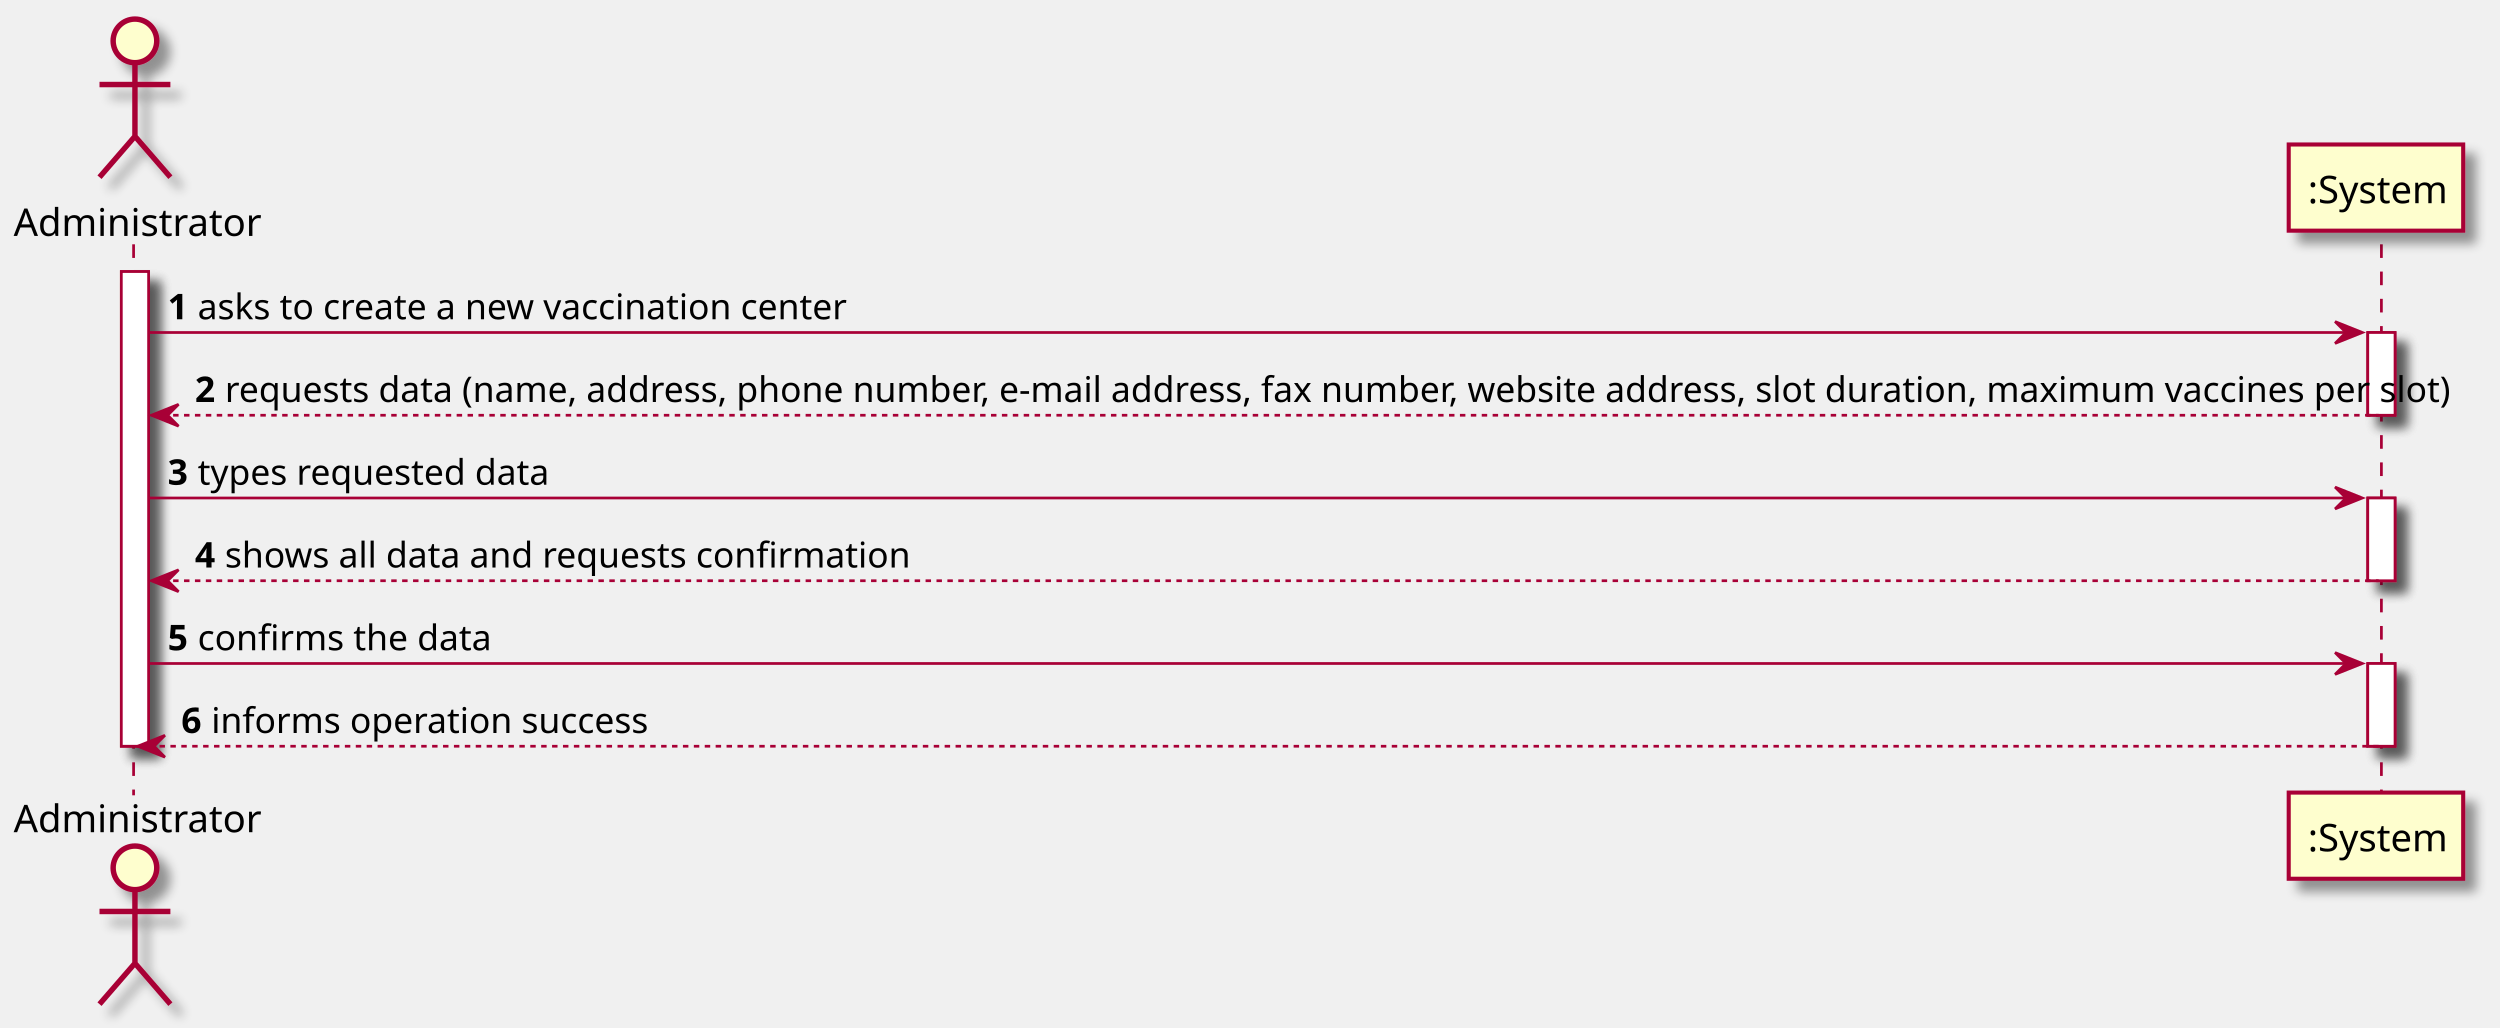
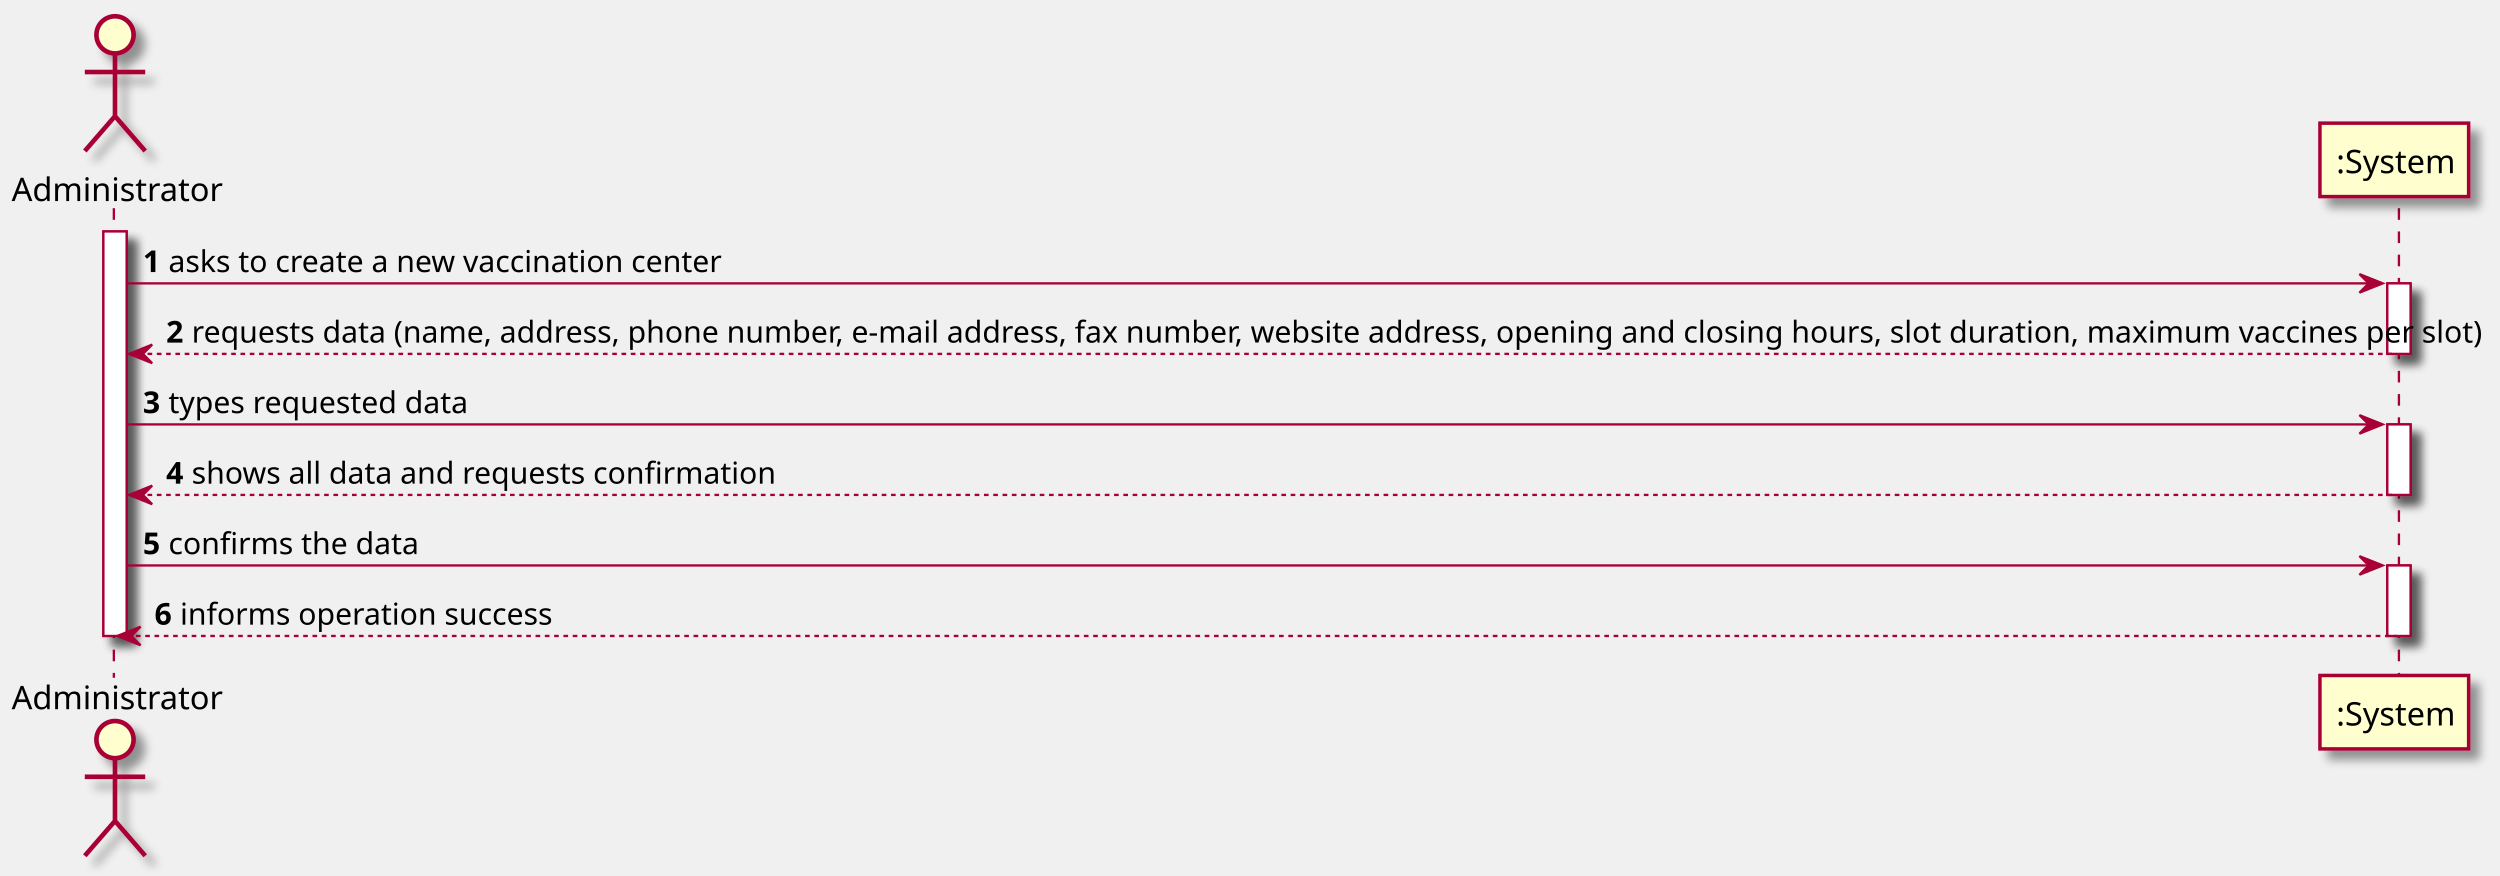
- <svg xmlns="http://www.w3.org/2000/svg" contentScriptType="application/ecmascript" contentStyleType="text/css" height="377px" preserveAspectRatio="none" style="width:917px;height:377px;background:#FFFFFF;" version="1.1" viewBox="0 0 917 377" width="917px" zoomAndPan="magnify">
+ <svg xmlns="http://www.w3.org/2000/svg" contentScriptType="application/ecmascript" contentStyleType="text/css" height="377px" preserveAspectRatio="none" style="width:1076px;height:377px;background:#FFFFFF;" version="1.1" viewBox="0 0 1076 377" width="1076px" zoomAndPan="magnify">
  <defs>
-     <filter height="300%" id="fzvhiqav645bk" width="300%" x="-1" y="-1">
+     <filter height="300%" id="fn2hhrlg90v8t" width="300%" x="-1" y="-1">
      <feGaussianBlur result="blurOut" stdDeviation="2.0" />
      <feColorMatrix in="blurOut" result="blurOut2" type="matrix" values="0 0 0 0 0 0 0 0 0 0 0 0 0 0 0 0 0 0 .4 0" />
      <feOffset dx="4.0" dy="4.0" in="blurOut2" result="blurOut3" />
      <feBlend in="SourceGraphic" in2="blurOut3" mode="normal" />
    </filter>
  </defs>
  <g>
-     <rect fill="#FFFFFF" filter="url(#fzvhiqav645bk)" height="174.109" style="stroke:#A80036;stroke-width:1.0;" width="10" x="44.5" y="99.609" />
-     <rect fill="#FFFFFF" filter="url(#fzvhiqav645bk)" height="30.352" style="stroke:#A80036;stroke-width:1.0;" width="10" x="868.5" y="121.961" />
-     <rect fill="#FFFFFF" filter="url(#fzvhiqav645bk)" height="30.352" style="stroke:#A80036;stroke-width:1.0;" width="10" x="868.5" y="182.664" />
-     <rect fill="#FFFFFF" filter="url(#fzvhiqav645bk)" height="30.352" style="stroke:#A80036;stroke-width:1.0;" width="10" x="868.5" y="243.367" />
+     <rect fill="#FFFFFF" filter="url(#fn2hhrlg90v8t)" height="174.109" style="stroke:#A80036;stroke-width:1.0;" width="10" x="44.5" y="99.609" />
+     <rect fill="#FFFFFF" filter="url(#fn2hhrlg90v8t)" height="30.352" style="stroke:#A80036;stroke-width:1.0;" width="10" x="1027.5" y="121.961" />
+     <rect fill="#FFFFFF" filter="url(#fn2hhrlg90v8t)" height="30.352" style="stroke:#A80036;stroke-width:1.0;" width="10" x="1027.5" y="182.664" />
+     <rect fill="#FFFFFF" filter="url(#fn2hhrlg90v8t)" height="30.352" style="stroke:#A80036;stroke-width:1.0;" width="10" x="1027.5" y="243.367" />
    <line style="stroke:#A80036;stroke-width:1.0;stroke-dasharray:5.0,5.0;" x1="49" x2="49" y1="89.609" y2="291.719" />
-     <line style="stroke:#A80036;stroke-width:1.0;stroke-dasharray:5.0,5.0;" x1="873.5" x2="873.5" y1="89.609" y2="291.719" />
+     <line style="stroke:#A80036;stroke-width:1.0;stroke-dasharray:5.0,5.0;" x1="1032.5" x2="1032.5" y1="89.609" y2="291.719" />
    <text fill="#000000" font-family="sans-serif" font-size="14" lengthAdjust="spacing" textLength="83" x="5" y="86.533">Administrator</text>
-     <ellipse cx="49.5" cy="15" fill="#FEFECE" filter="url(#fzvhiqav645bk)" rx="8" ry="8" style="stroke:#A80036;stroke-width:2.0;" />
-     <path d="M49.5,23 L49.5,50 M36.5,31 L62.5,31 M49.5,50 L36.5,65 M49.5,50 L62.5,65 " fill="none" filter="url(#fzvhiqav645bk)" style="stroke:#A80036;stroke-width:2.0;" />
+     <ellipse cx="49.5" cy="15" fill="#FEFECE" filter="url(#fn2hhrlg90v8t)" rx="8" ry="8" style="stroke:#A80036;stroke-width:2.0;" />
+     <path d="M49.5,23 L49.5,50 M36.5,31 L62.5,31 M49.5,50 L36.5,65 M49.5,50 L62.5,65 " fill="none" filter="url(#fn2hhrlg90v8t)" style="stroke:#A80036;stroke-width:2.0;" />
    <text fill="#000000" font-family="sans-serif" font-size="14" lengthAdjust="spacing" textLength="83" x="5" y="305.252">Administrator</text>
-     <ellipse cx="49.5" cy="318.328" fill="#FEFECE" filter="url(#fzvhiqav645bk)" rx="8" ry="8" style="stroke:#A80036;stroke-width:2.0;" />
-     <path d="M49.5,326.328 L49.5,353.328 M36.5,334.328 L62.5,334.328 M49.5,353.328 L36.5,368.328 M49.5,353.328 L62.5,368.328 " fill="none" filter="url(#fzvhiqav645bk)" style="stroke:#A80036;stroke-width:2.0;" />
-     <rect fill="#FEFECE" filter="url(#fzvhiqav645bk)" height="31.609" style="stroke:#A80036;stroke-width:1.5;" width="64" x="839.5" y="53" />
-     <text fill="#000000" font-family="sans-serif" font-size="14" lengthAdjust="spacing" textLength="50" x="846.5" y="74.533">:System</text>
-     <rect fill="#FEFECE" filter="url(#fzvhiqav645bk)" height="31.609" style="stroke:#A80036;stroke-width:1.5;" width="64" x="839.5" y="290.719" />
-     <text fill="#000000" font-family="sans-serif" font-size="14" lengthAdjust="spacing" textLength="50" x="846.5" y="312.252">:System</text>
-     <rect fill="#FFFFFF" filter="url(#fzvhiqav645bk)" height="174.109" style="stroke:#A80036;stroke-width:1.0;" width="10" x="44.5" y="99.609" />
-     <rect fill="#FFFFFF" filter="url(#fzvhiqav645bk)" height="30.352" style="stroke:#A80036;stroke-width:1.0;" width="10" x="868.5" y="121.961" />
-     <rect fill="#FFFFFF" filter="url(#fzvhiqav645bk)" height="30.352" style="stroke:#A80036;stroke-width:1.0;" width="10" x="868.5" y="182.664" />
-     <rect fill="#FFFFFF" filter="url(#fzvhiqav645bk)" height="30.352" style="stroke:#A80036;stroke-width:1.0;" width="10" x="868.5" y="243.367" />
-     <polygon fill="#A80036" points="856.5,117.961,866.5,121.961,856.5,125.961,860.5,121.961" style="stroke:#A80036;stroke-width:1.0;" />
-     <line style="stroke:#A80036;stroke-width:1.0;" x1="54.5" x2="862.5" y1="121.961" y2="121.961" />
+     <ellipse cx="49.5" cy="318.328" fill="#FEFECE" filter="url(#fn2hhrlg90v8t)" rx="8" ry="8" style="stroke:#A80036;stroke-width:2.0;" />
+     <path d="M49.5,326.328 L49.5,353.328 M36.5,334.328 L62.5,334.328 M49.5,353.328 L36.5,368.328 M49.5,353.328 L62.5,368.328 " fill="none" filter="url(#fn2hhrlg90v8t)" style="stroke:#A80036;stroke-width:2.0;" />
+     <rect fill="#FEFECE" filter="url(#fn2hhrlg90v8t)" height="31.609" style="stroke:#A80036;stroke-width:1.5;" width="64" x="998.5" y="53" />
+     <text fill="#000000" font-family="sans-serif" font-size="14" lengthAdjust="spacing" textLength="50" x="1005.5" y="74.533">:System</text>
+     <rect fill="#FEFECE" filter="url(#fn2hhrlg90v8t)" height="31.609" style="stroke:#A80036;stroke-width:1.5;" width="64" x="998.5" y="290.719" />
+     <text fill="#000000" font-family="sans-serif" font-size="14" lengthAdjust="spacing" textLength="50" x="1005.5" y="312.252">:System</text>
+     <rect fill="#FFFFFF" filter="url(#fn2hhrlg90v8t)" height="174.109" style="stroke:#A80036;stroke-width:1.0;" width="10" x="44.5" y="99.609" />
+     <rect fill="#FFFFFF" filter="url(#fn2hhrlg90v8t)" height="30.352" style="stroke:#A80036;stroke-width:1.0;" width="10" x="1027.5" y="121.961" />
+     <rect fill="#FFFFFF" filter="url(#fn2hhrlg90v8t)" height="30.352" style="stroke:#A80036;stroke-width:1.0;" width="10" x="1027.5" y="182.664" />
+     <rect fill="#FFFFFF" filter="url(#fn2hhrlg90v8t)" height="30.352" style="stroke:#A80036;stroke-width:1.0;" width="10" x="1027.5" y="243.367" />
+     <polygon fill="#A80036" points="1015.5,117.961,1025.5,121.961,1015.5,125.961,1019.5,121.961" style="stroke:#A80036;stroke-width:1.0;" />
+     <line style="stroke:#A80036;stroke-width:1.0;" x1="54.5" x2="1021.5" y1="121.961" y2="121.961" />
    <text fill="#000000" font-family="sans-serif" font-size="13" font-weight="bold" lengthAdjust="spacing" textLength="7" x="61.5" y="117.105">1</text>
    <text fill="#000000" font-family="sans-serif" font-size="13" lengthAdjust="spacing" textLength="229" x="72.5" y="117.105">asks to create a new vaccination center</text>
    <polygon fill="#A80036" points="65.5,148.312,55.5,152.312,65.5,156.312,61.5,152.312" style="stroke:#A80036;stroke-width:1.0;" />
-     <line style="stroke:#A80036;stroke-width:1.0;stroke-dasharray:2.0,2.0;" x1="59.5" x2="872.5" y1="152.312" y2="152.312" />
+     <line style="stroke:#A80036;stroke-width:1.0;stroke-dasharray:2.0,2.0;" x1="59.5" x2="1031.5" y1="152.312" y2="152.312" />
    <text fill="#000000" font-family="sans-serif" font-size="13" font-weight="bold" lengthAdjust="spacing" textLength="7" x="71.5" y="147.456">2</text>
-     <text fill="#000000" font-family="sans-serif" font-size="13" lengthAdjust="spacing" textLength="779" x="82.5" y="147.456">requests data (name, address, phone number, e-mail address, fax number, website address, slot duration, maximum vaccines per slot)</text>
-     <polygon fill="#A80036" points="856.5,178.664,866.5,182.664,856.5,186.664,860.5,182.664" style="stroke:#A80036;stroke-width:1.0;" />
-     <line style="stroke:#A80036;stroke-width:1.0;" x1="54.5" x2="862.5" y1="182.664" y2="182.664" />
+     <text fill="#000000" font-family="sans-serif" font-size="13" lengthAdjust="spacing" textLength="938" x="82.5" y="147.456">requests data (name, address, phone number, e-mail address, fax number, website address, opening and closing hours, slot duration, maximum vaccines per slot)</text>
+     <polygon fill="#A80036" points="1015.5,178.664,1025.5,182.664,1015.5,186.664,1019.5,182.664" style="stroke:#A80036;stroke-width:1.0;" />
+     <line style="stroke:#A80036;stroke-width:1.0;" x1="54.5" x2="1021.5" y1="182.664" y2="182.664" />
    <text fill="#000000" font-family="sans-serif" font-size="13" font-weight="bold" lengthAdjust="spacing" textLength="7" x="61.5" y="177.808">3</text>
    <text fill="#000000" font-family="sans-serif" font-size="13" lengthAdjust="spacing" textLength="122" x="72.5" y="177.808">types requested data</text>
    <polygon fill="#A80036" points="65.5,209.016,55.5,213.016,65.5,217.016,61.5,213.016" style="stroke:#A80036;stroke-width:1.0;" />
-     <line style="stroke:#A80036;stroke-width:1.0;stroke-dasharray:2.0,2.0;" x1="59.5" x2="872.5" y1="213.016" y2="213.016" />
+     <line style="stroke:#A80036;stroke-width:1.0;stroke-dasharray:2.0,2.0;" x1="59.5" x2="1031.5" y1="213.016" y2="213.016" />
    <text fill="#000000" font-family="sans-serif" font-size="13" font-weight="bold" lengthAdjust="spacing" textLength="7" x="71.5" y="208.159">4</text>
    <text fill="#000000" font-family="sans-serif" font-size="13" lengthAdjust="spacing" textLength="236" x="82.5" y="208.159">shows all data and requests confirmation</text>
-     <polygon fill="#A80036" points="856.5,239.367,866.5,243.367,856.5,247.367,860.5,243.367" style="stroke:#A80036;stroke-width:1.0;" />
-     <line style="stroke:#A80036;stroke-width:1.0;" x1="54.5" x2="862.5" y1="243.367" y2="243.367" />
+     <polygon fill="#A80036" points="1015.5,239.367,1025.5,243.367,1015.5,247.367,1019.5,243.367" style="stroke:#A80036;stroke-width:1.0;" />
+     <line style="stroke:#A80036;stroke-width:1.0;" x1="54.5" x2="1021.5" y1="243.367" y2="243.367" />
    <text fill="#000000" font-family="sans-serif" font-size="13" font-weight="bold" lengthAdjust="spacing" textLength="7" x="61.5" y="238.511">5</text>
    <text fill="#000000" font-family="sans-serif" font-size="13" lengthAdjust="spacing" textLength="100" x="72.5" y="238.511">confirms the data</text>
    <polygon fill="#A80036" points="60.5,269.719,50.5,273.719,60.5,277.719,56.5,273.719" style="stroke:#A80036;stroke-width:1.0;" />
-     <line style="stroke:#A80036;stroke-width:1.0;stroke-dasharray:2.0,2.0;" x1="54.5" x2="872.5" y1="273.719" y2="273.719" />
+     <line style="stroke:#A80036;stroke-width:1.0;stroke-dasharray:2.0,2.0;" x1="54.5" x2="1031.5" y1="273.719" y2="273.719" />
    <text fill="#000000" font-family="sans-serif" font-size="13" font-weight="bold" lengthAdjust="spacing" textLength="7" x="66.5" y="268.862">6</text>
    <text fill="#000000" font-family="sans-serif" font-size="13" lengthAdjust="spacing" textLength="152" x="77.5" y="268.862">informs operation success</text>
  </g>
</svg>
